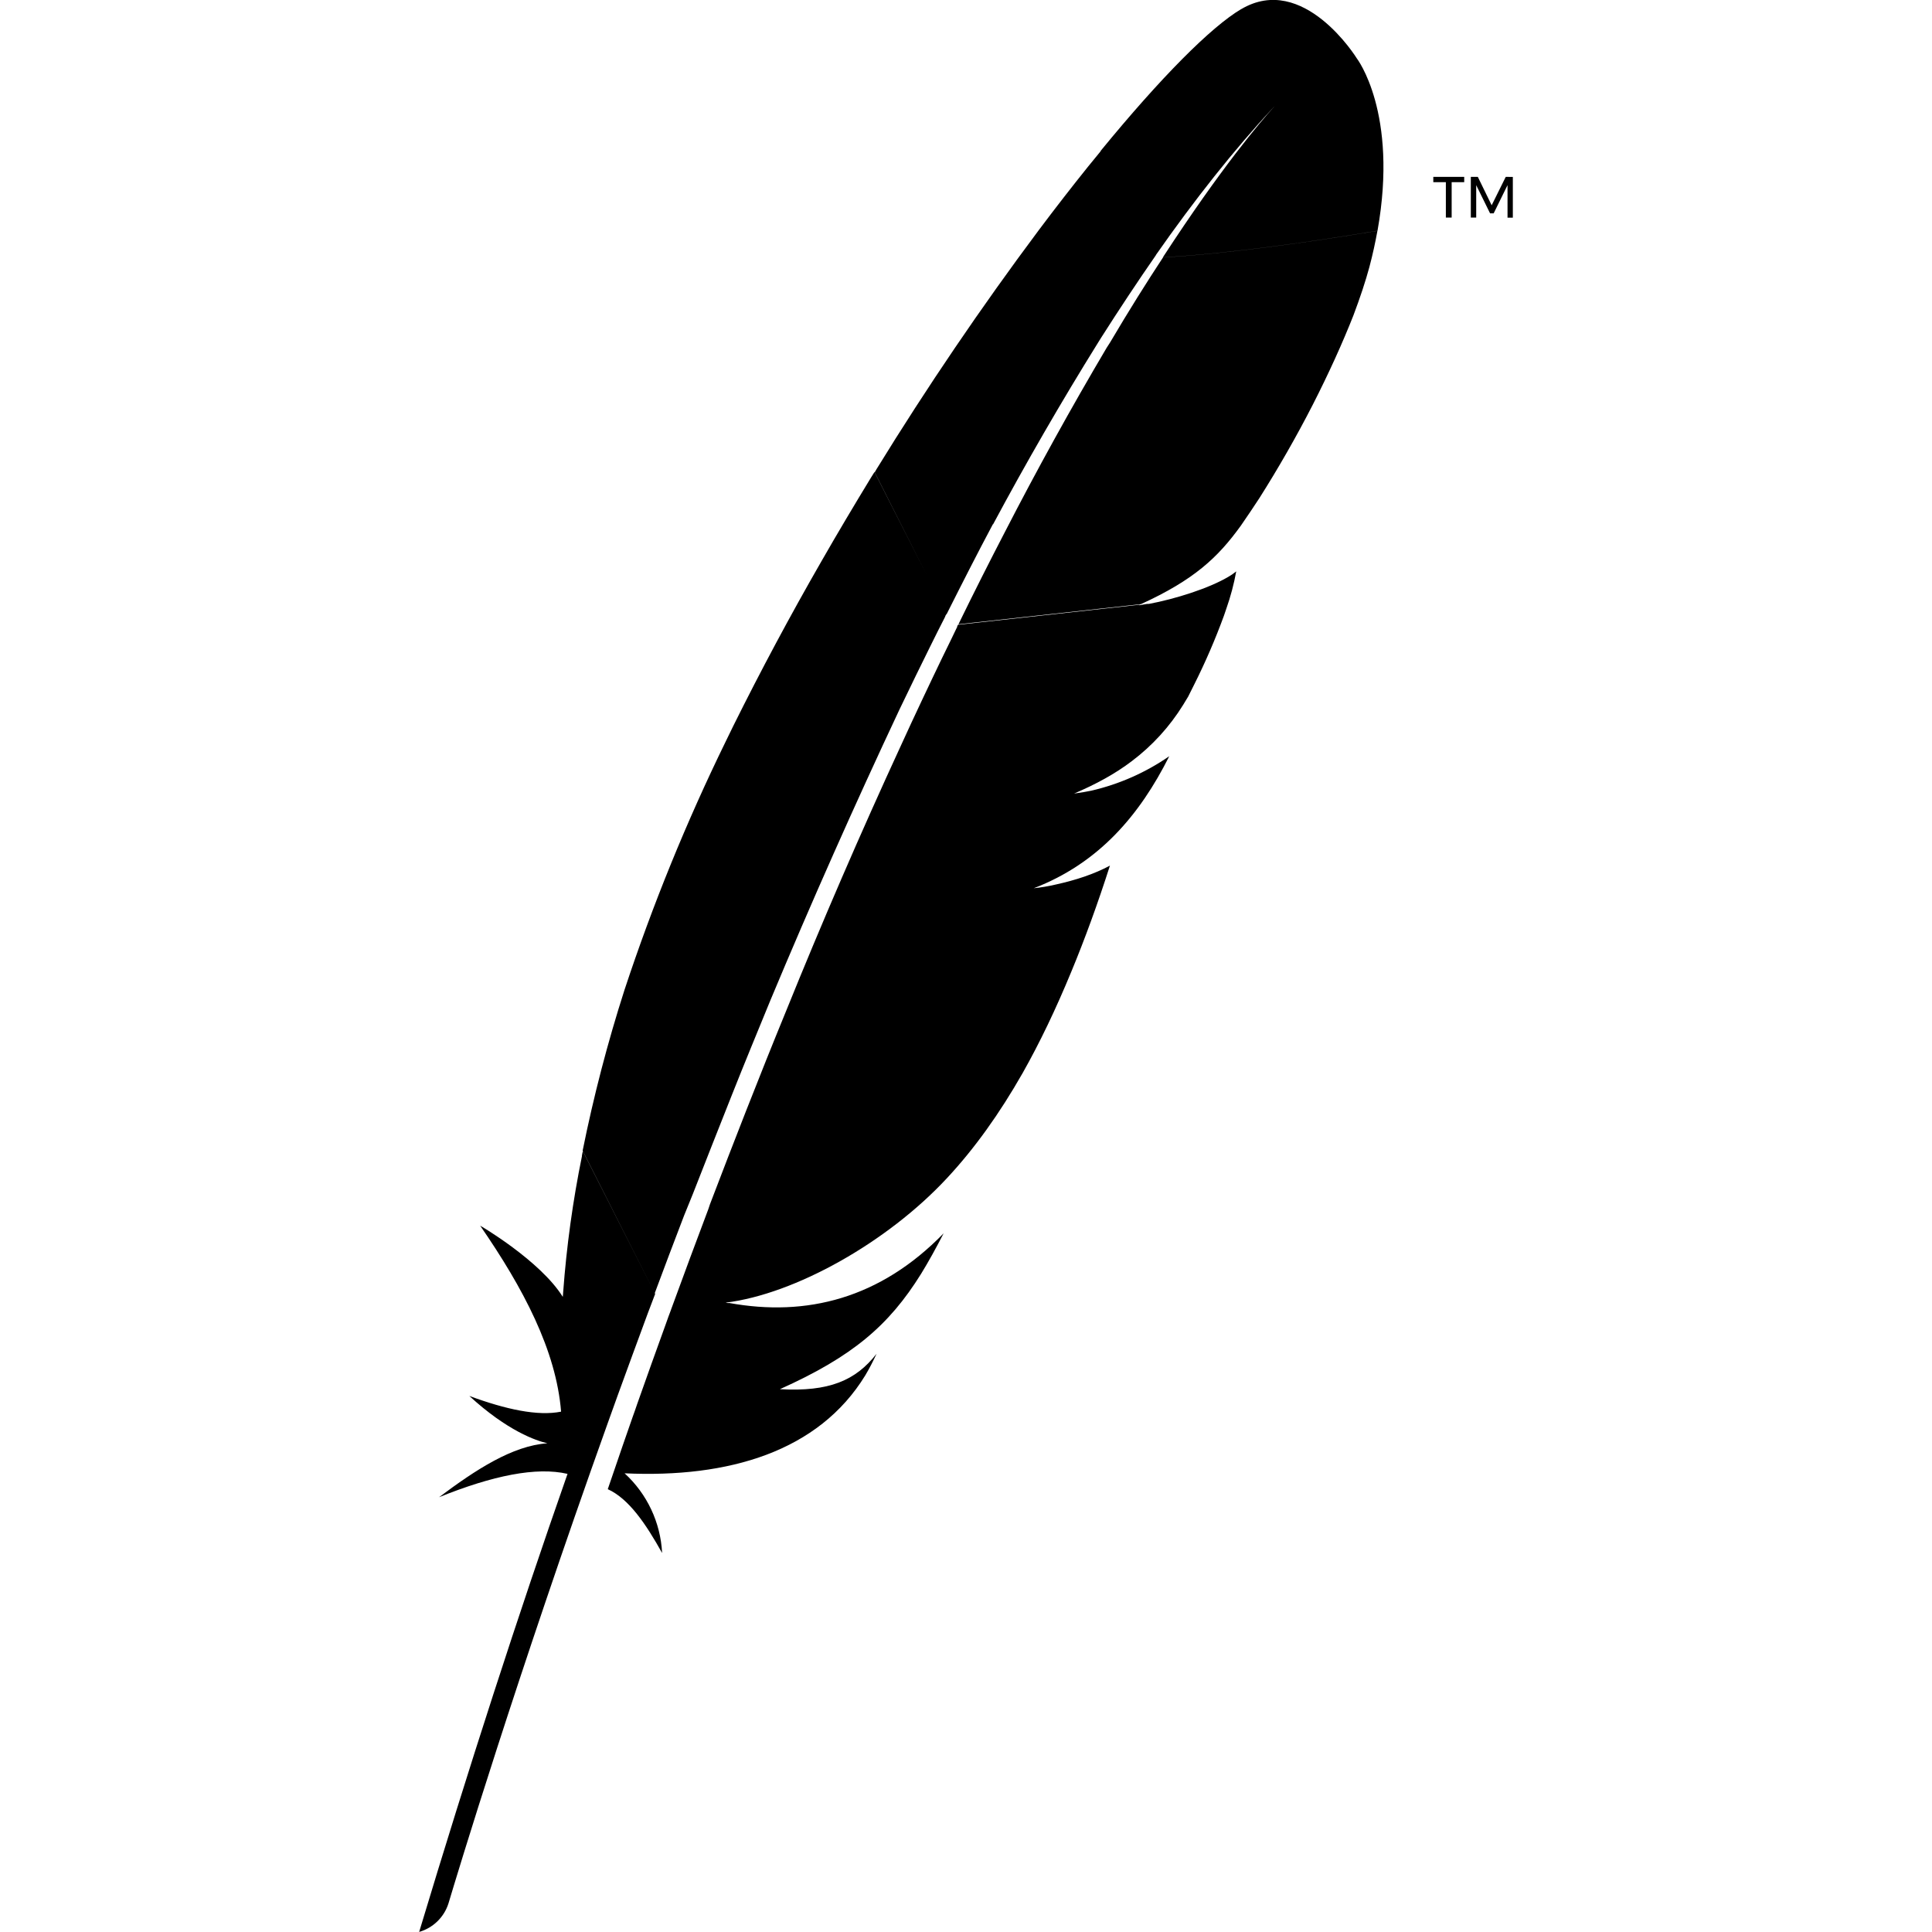
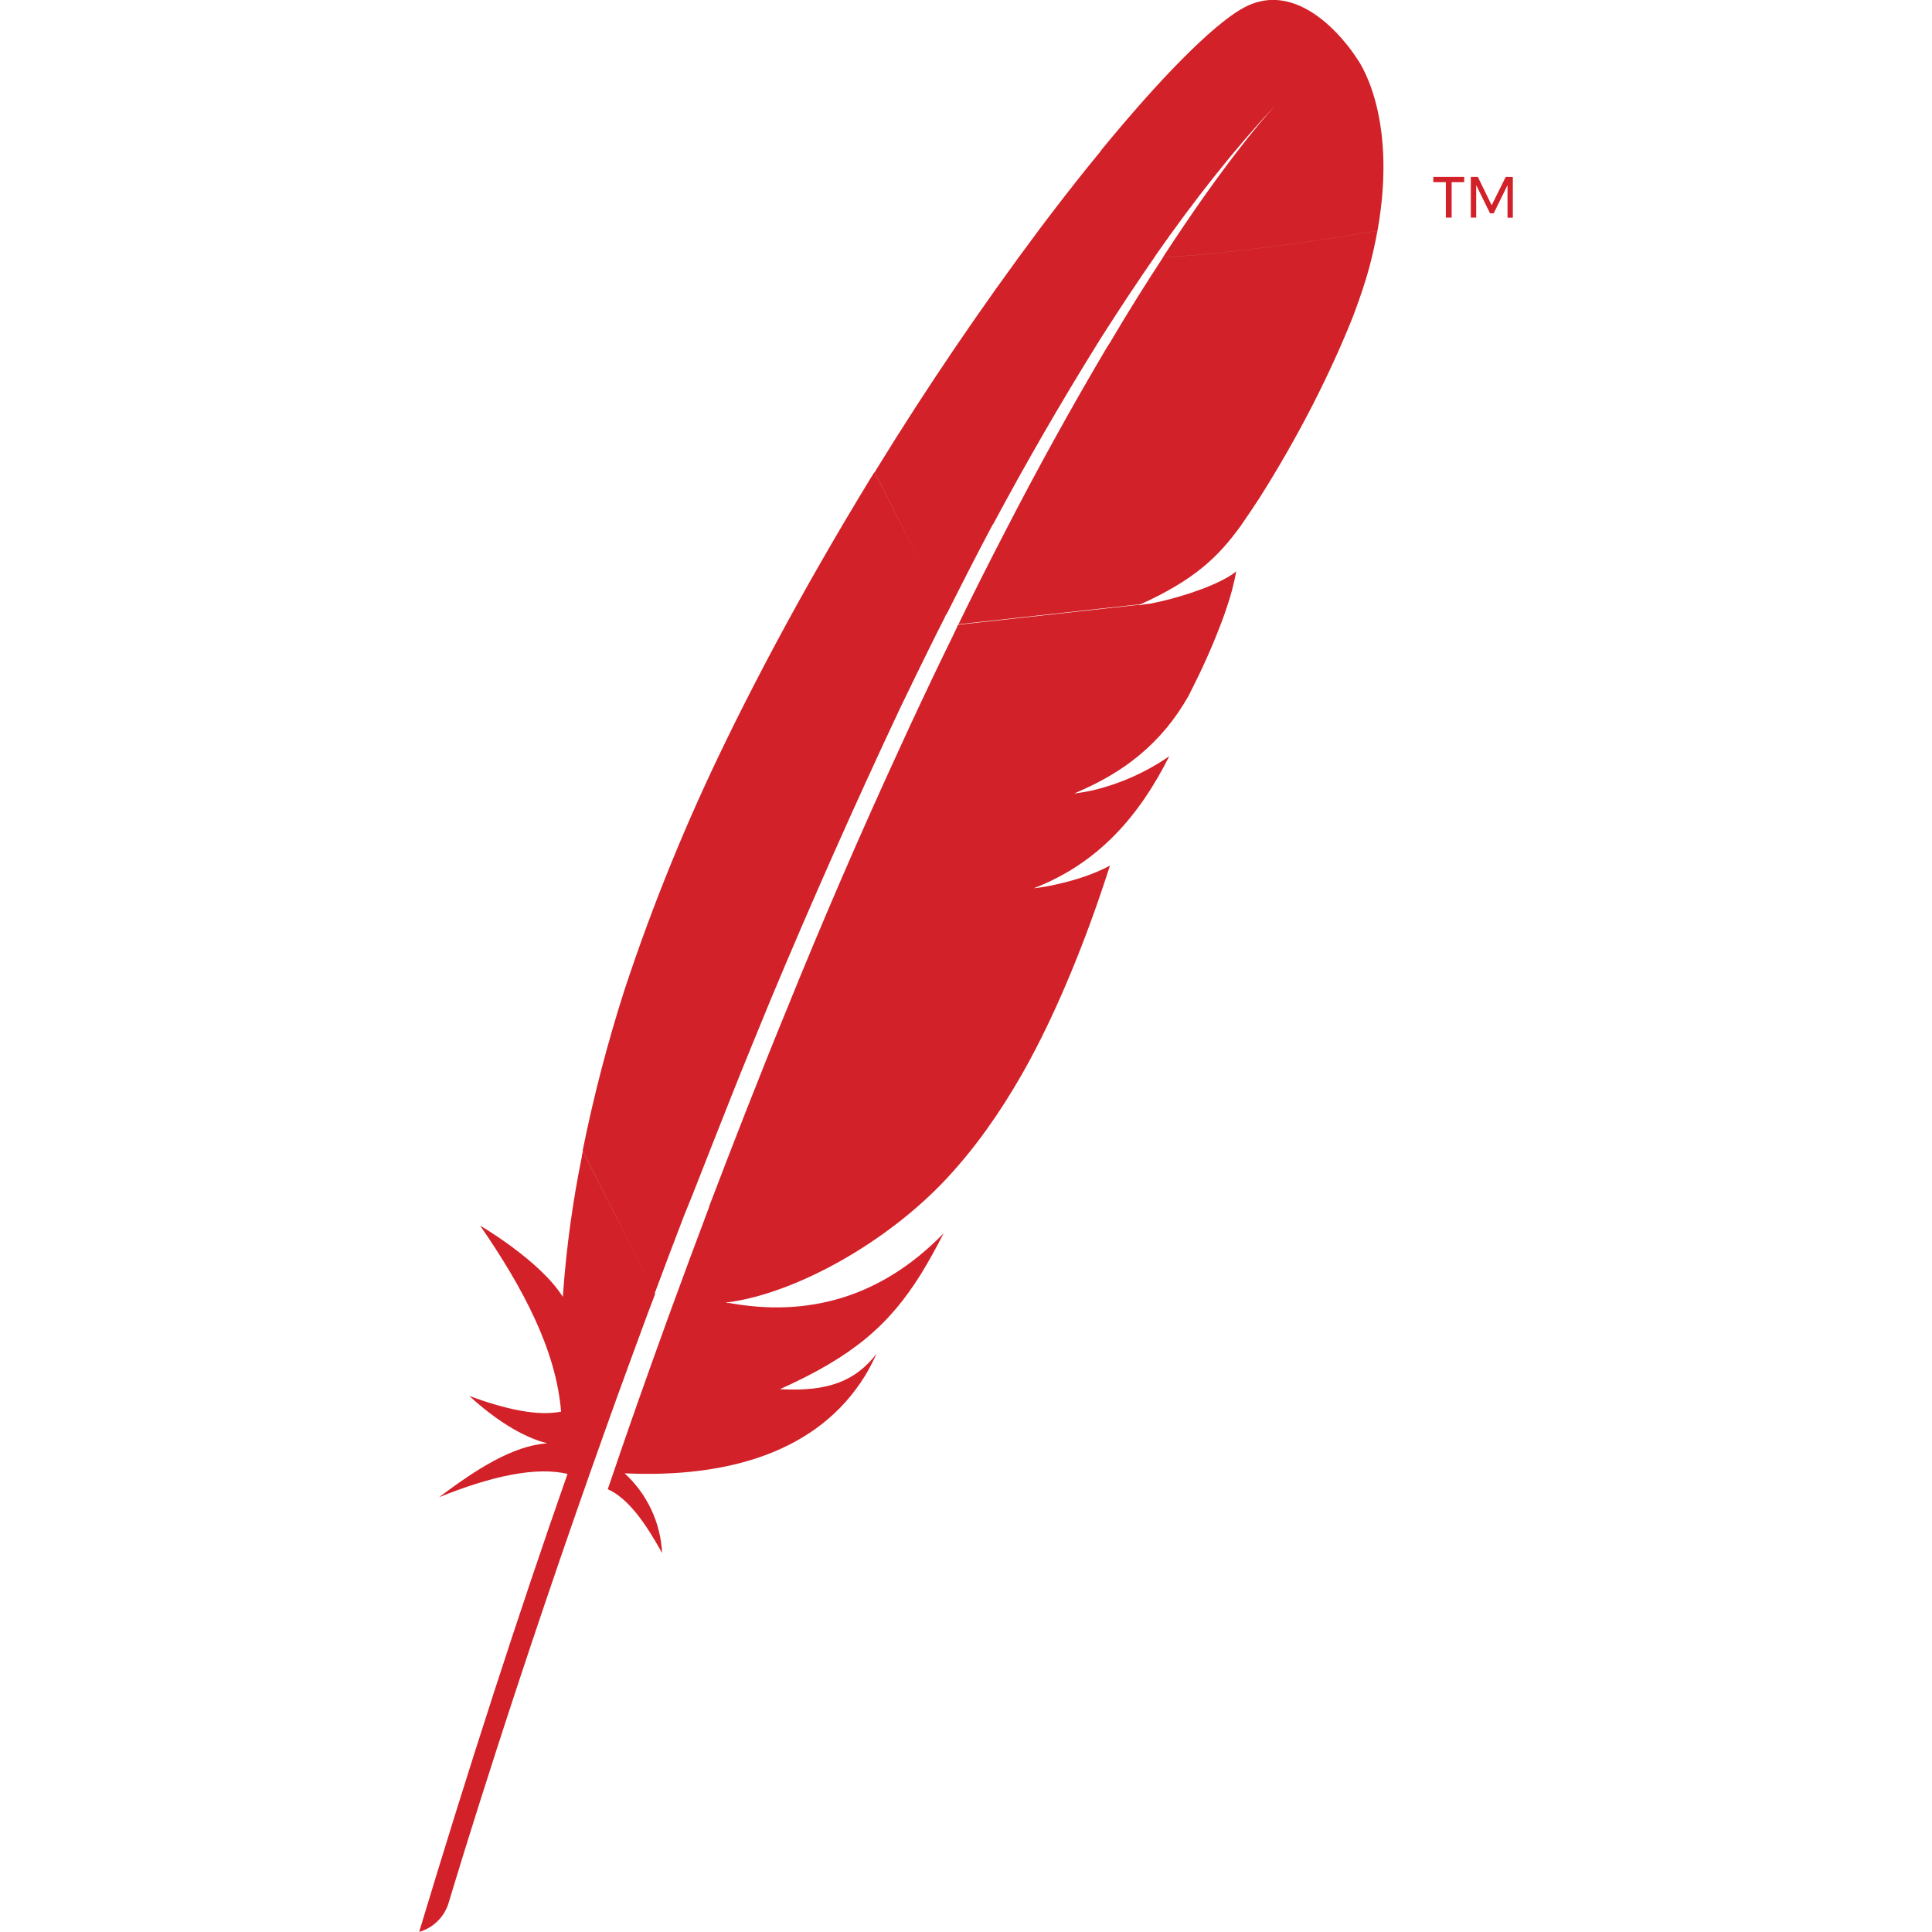
- <svg xmlns="http://www.w3.org/2000/svg" width="24" height="24" preserveAspectRatio="xMidYMid meet" role="img" viewBox="0 0 24 24">
+ <svg xmlns="http://www.w3.org/2000/svg" width="24" height="24" preserveAspectRatio="xMidYMid meet" fill="#d22128" role="img" viewBox="0 0 24 24">
  <path d="M17.805 2.197v.066h.156v.44h.072v-.44h.156v-.066zm.9 0l-.175.353-.172-.353h-.087v.506h.067V2.3l.172.35h.045l.172-.35v.404h.066v-.506zm-4.257 1c-.204.31-.424.66-.66 1.06l-.04.062a44.457 44.457 0 00-1.265 2.29c-.187.36-.38.742-.577 1.146l2.267-.25c.66-.302.955-.578 1.242-.976a15.5 15.5 0 00.23-.342c.23-.363.46-.763.663-1.16.197-.386.37-.767.505-1.11.083-.22.15-.422.198-.6.042-.158.074-.307.1-.45-.884.15-1.965.295-2.668.33zM11.894 7.78l-.077.16c-.078.16-.157.32-.236.488-.086.18-.172.364-.26.552l-.132.287a75.265 75.265 0 00-1.427 3.3c-.163.397-.327.807-.493 1.23-.15.38-.297.765-.45 1.164l-.02.06c-.15.396-.3.802-.453 1.22l-.01.027.72-.08a.213.213 0 01-.042-.006c.863-.106 2.01-.75 2.75-1.547.342-.367.652-.8.94-1.306.213-.377.413-.795.604-1.258.168-.405.328-.843.48-1.318-.196.105-.423.18-.673.235a2.184 2.184 0 01-.273.046c.806-.31 1.314-.905 1.683-1.64a2.816 2.816 0 01-.968.428c-.06.012-.116.022-.174.03l-.043.006h.002c.278-.118.514-.248.718-.403a2.571 2.571 0 00.637-.698l.063-.104.077-.154a8.107 8.107 0 00.367-.85l.03-.088a3.04 3.04 0 00.123-.463.733.733 0 01-.094.065c-.243.145-.66.277-.996.34l.663-.074-.664.073h-.017l-.1.017c.006-.003.01-.006.017-.008l-2.265.25-.013.022zM8.27 16.45c-.117.323-.236.654-.355.992l-.005.015c-.016.046-.032.094-.05.142-.08.227-.15.432-.31.9.264.12.475.435.675.793a1.44 1.44 0 00-.466-.99c1.293.06 2.41-.27 2.99-1.217.05-.084.096-.173.14-.268-.26.333-.59.474-1.2.44 0 0-.004 0-.005.002l.004-.002c.9-.404 1.354-.79 1.754-1.433.094-.153.186-.32.28-.503-.788.81-1.702 1.04-2.664.865l-.72.078a6.43 6.43 0 00-.067.183zM15.42.112c-.376.222-1 .85-1.748 1.763l.686 1.294c.48-.687.97-1.307 1.462-1.836l.058-.062c-.02.02-.04.04-.057.062-.16.176-.644.74-1.375 1.863.703-.035 1.784-.18 2.666-.33.262-1.47-.258-2.142-.258-2.142s-.66-1.07-1.436-.61zm-3.084 6.402a40.253 40.253 0 011.306-2.26l.04-.064c.224-.352.45-.693.677-1.02l-.685-1.293-.157.192c-.197.245-.403.51-.613.79a39.853 39.853 0 00-2.016 2.97l-.022.038.893 1.763c.19-.378.38-.752.575-1.118zm-3.73 8.32c.158-.406.319-.81.483-1.225.156-.394.32-.79.484-1.19a91.133 91.133 0 011.6-3.604l.205-.424c.12-.243.237-.485.36-.724a.125.125 0 01.02-.04l-.895-1.763-.044.07c-.207.34-.414.687-.617 1.042a38.056 38.056 0 00-1.092 2.04l-.094.193a24.573 24.573 0 00-1.258 3.087 18.492 18.492 0 00-.52 1.997l.896 1.77c.117-.317.24-.638.364-.963zm-1.376-.476a13.38 13.38 0 00-.234 1.692c0 .02-.004.04-.005.06-.28-.45-1.03-.888-1.026-.884.537.778.944 1.55 1.005 2.31-.29.058-.684-.027-1.14-.195.475.436.83.556.97.588-.434.03-.89.328-1.346.67.668-.27 1.21-.38 1.596-.29-.61 1.74-1.23 3.655-1.843 5.69a.538.538 0 00.364-.354c.11-.368.84-2.786 1.978-5.965l.097-.27.028-.078c.12-.332.246-.672.374-1.02l.09-.237v-.004L7.24 14.3c-.003.02-.01.04-.012.06z" />
</svg>
